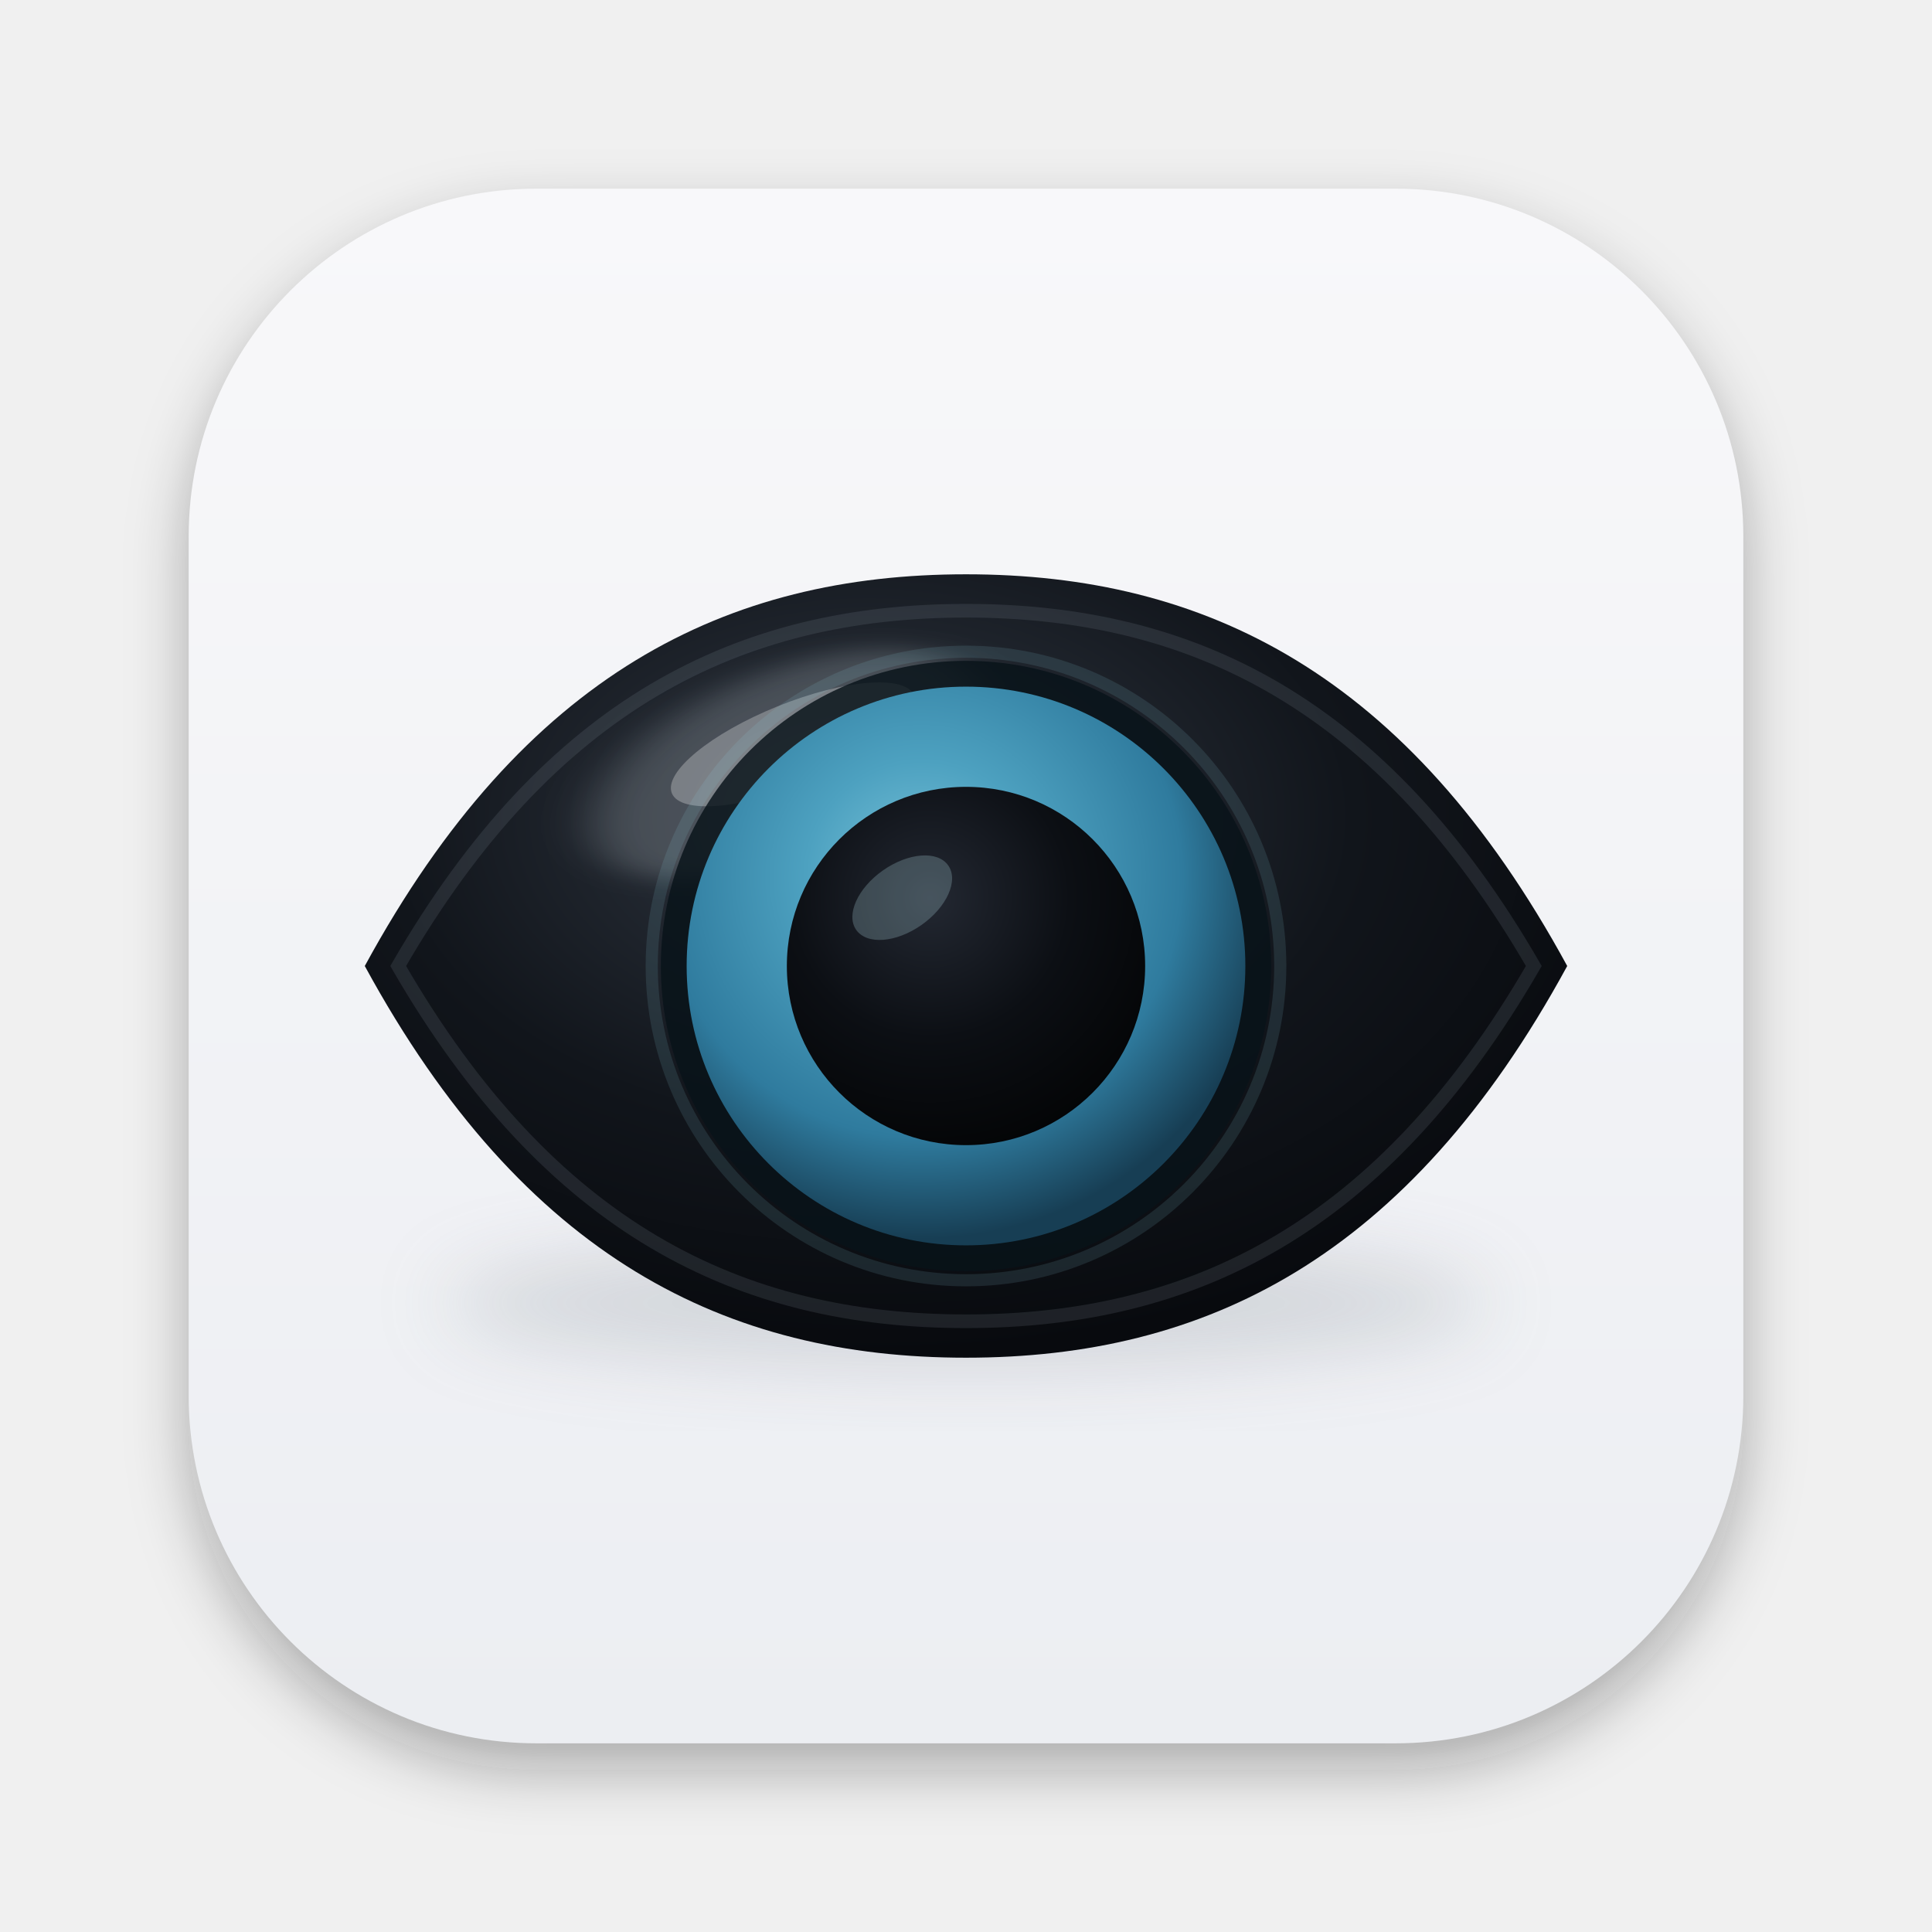
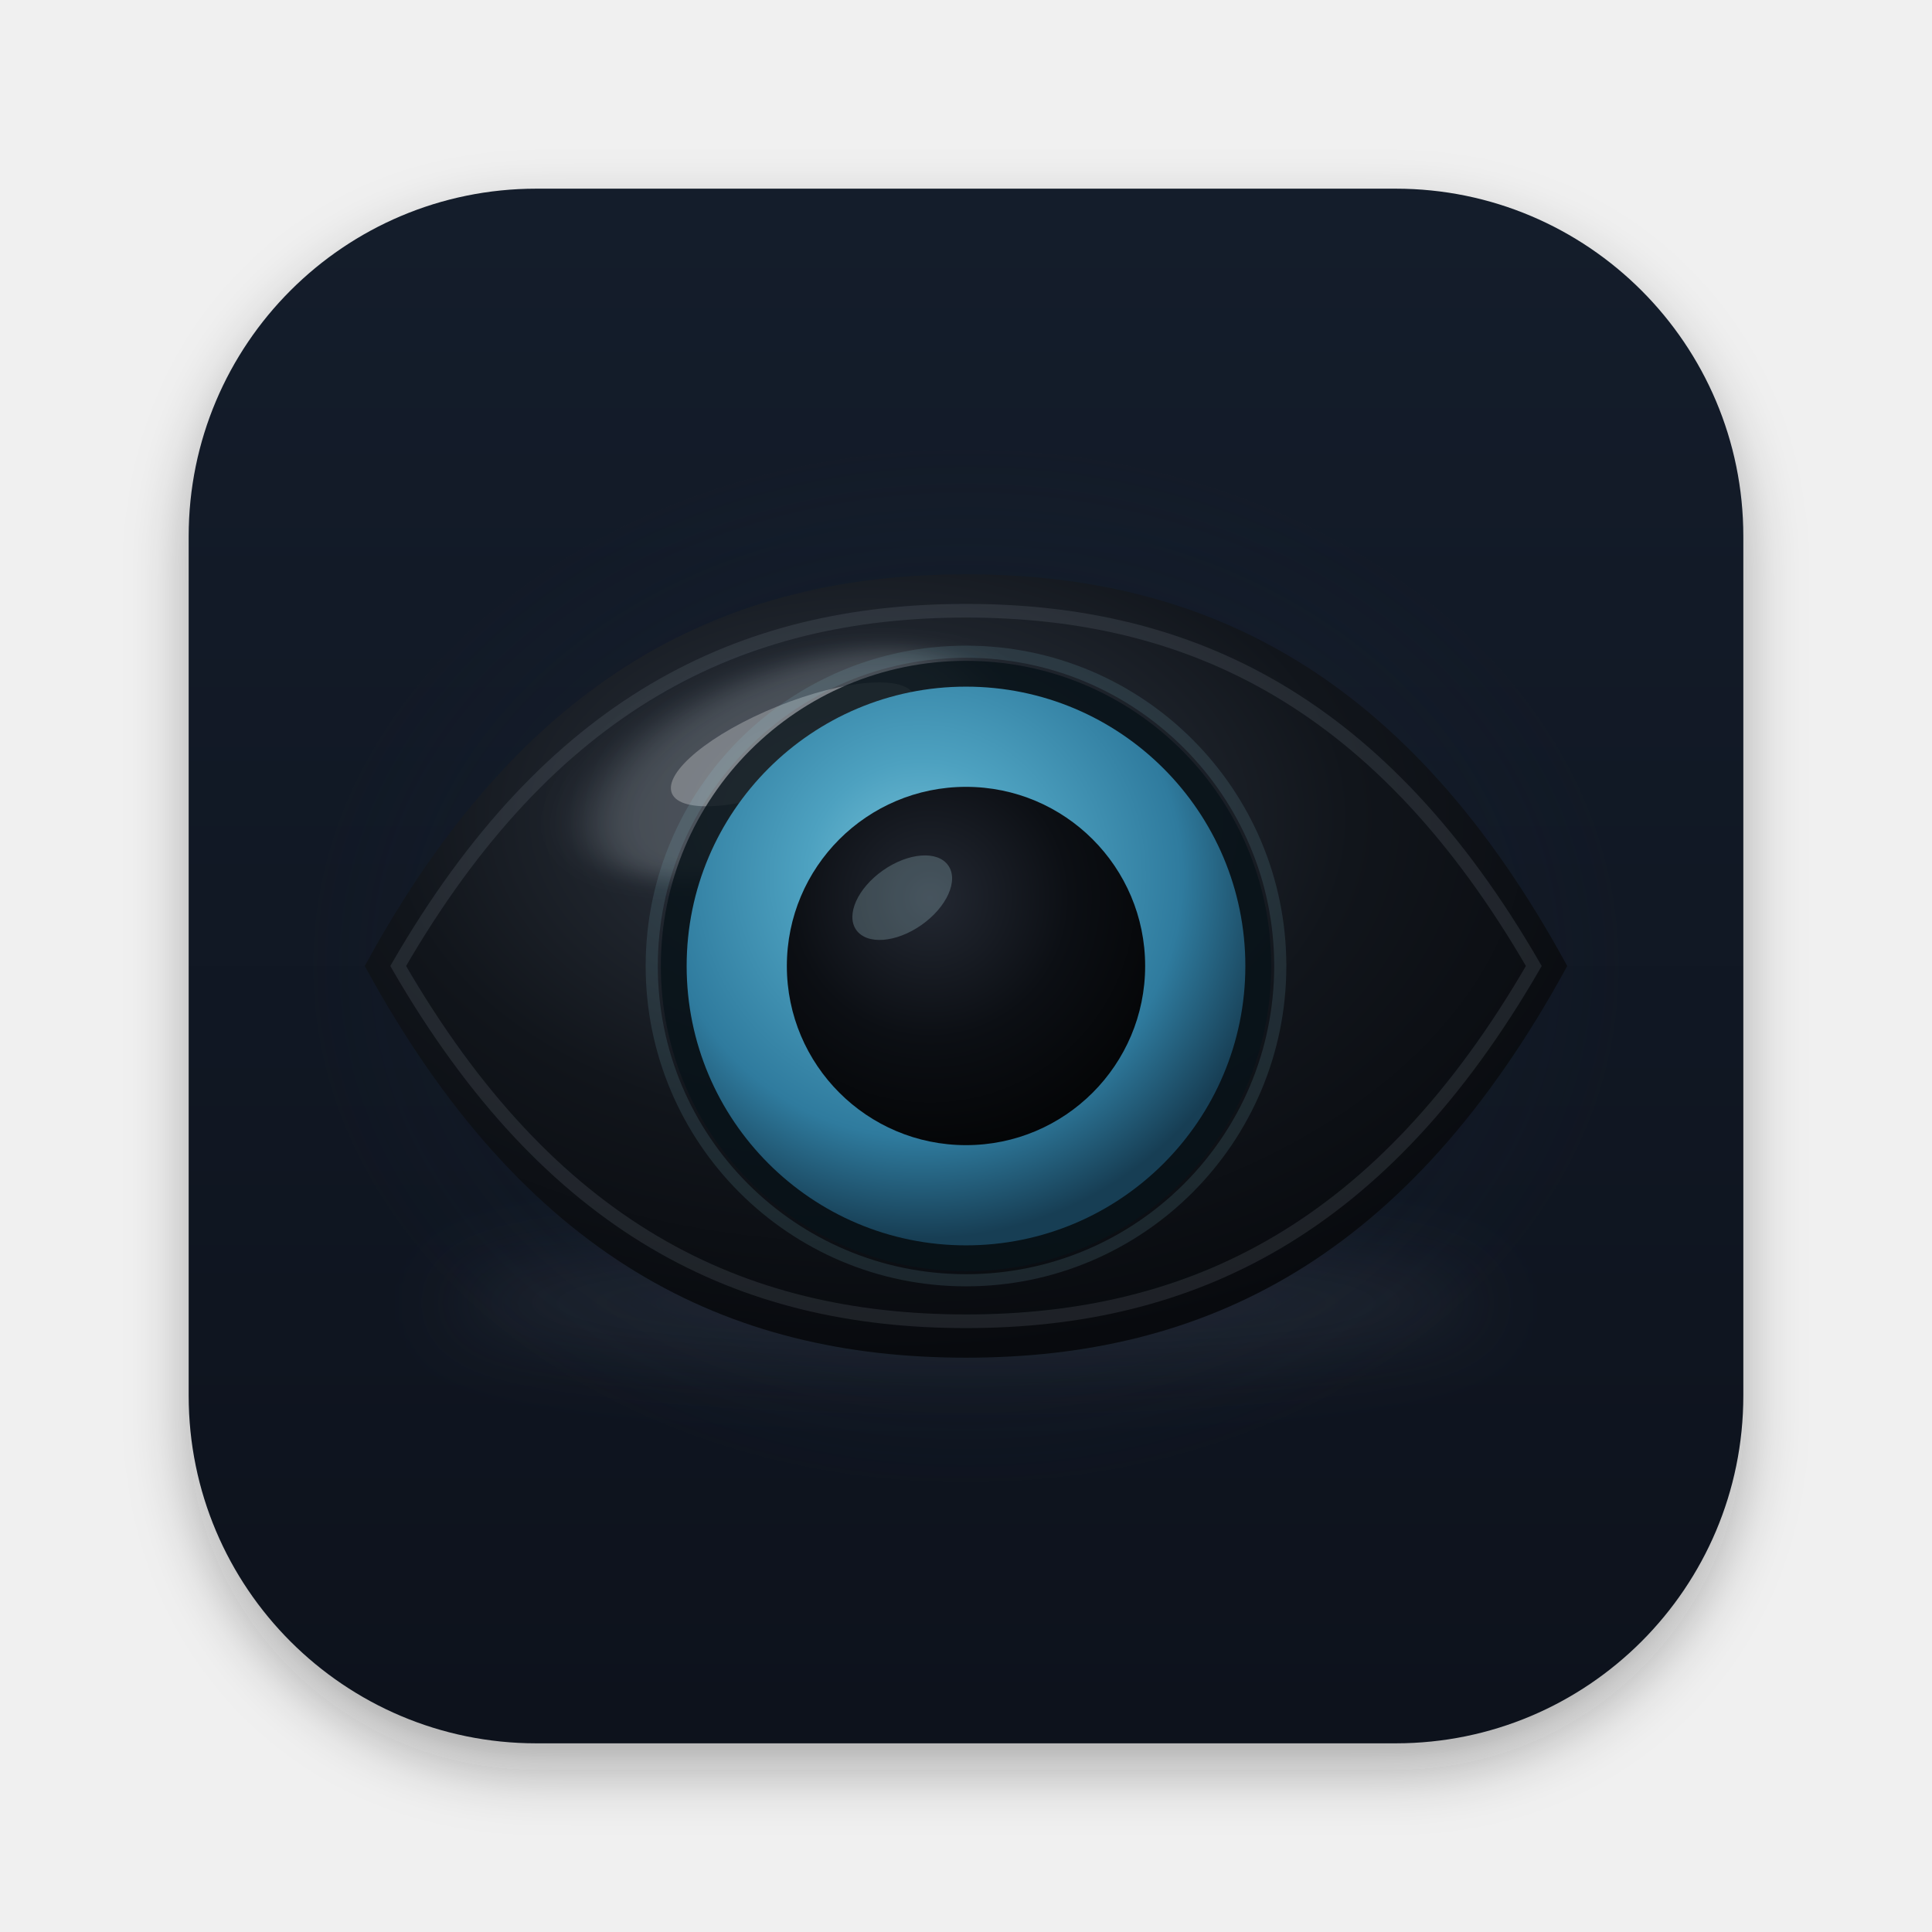
<svg xmlns="http://www.w3.org/2000/svg" viewBox="0 0 1024 1024">
  <defs>
    <linearGradient id="bg" x1="0" y1="0" x2="0" y2="1">
-       <stop offset="0" stop-color="#F8F8FA" />
-       <stop offset="1" stop-color="#ECEEF2" />
+       <stop offset="0" stop-color="#141D2B" />
+       <stop offset="1" stop-color="#0D121C" />
    </linearGradient>
+     <radialGradient id="lift" cx="50%" cy="50%" r="52%">
+       <stop offset="0" stop-color="#1B2636" stop-opacity=".55" />
+       <stop offset="1" stop-color="#1B2636" stop-opacity="0" />
+     </radialGradient>
    <radialGradient id="lens" cx="42%" cy="31%" r="69%">
      <stop offset="0" stop-color="#414853" />
      <stop offset=".22" stop-color="#252B34" />
      <stop offset=".58" stop-color="#11151B" />
      <stop offset="1" stop-color="#080A0E" />
    </radialGradient>
    <radialGradient id="iris" cx="42%" cy="34%" r="65%">
      <stop offset="0" stop-color="#79C4DA" />
      <stop offset=".32" stop-color="#4DA1C0" />
      <stop offset=".72" stop-color="#2F7B9E" />
      <stop offset="1" stop-color="#173E54" />
    </radialGradient>
    <radialGradient id="pupil" cx="40%" cy="31%" r="75%">
      <stop offset="0" stop-color="#232832" />
      <stop offset=".52" stop-color="#0C0F14" />
      <stop offset="1" stop-color="#030405" />
    </radialGradient>
    <filter id="shadow" x="-20%" y="-50%" width="140%" height="200%">
      <feGaussianBlur stdDeviation="25" />
    </filter>
    <filter id="soft" x="-50%" y="-50%" width="200%" height="200%">
      <feGaussianBlur stdDeviation="12" />
    </filter>
    <filter id="iconDrop" x="-20%" y="-20%" width="140%" height="140%">
      <feGaussianBlur stdDeviation="16" />
    </filter>
  </defs>
  <rect x="100" y="114" width="824" height="824" rx="184" fill="#0A0C10" opacity="0.3" filter="url(#iconDrop)" />
  <g transform="translate(100 100) scale(0.8046875)">
    <rect width="1024" height="1024" rx="229" fill="url(#bg)" />
-     <ellipse cx="512" cy="734" rx="344" ry="42" fill="#6D7682" opacity=".22" filter="url(#shadow)" />
+     <ellipse cx="512" cy="512" rx="430" ry="340" fill="url(#lift)" />
+     <ellipse cx="512" cy="734" rx="344" ry="42" fill="#6D7682" opacity=".14" filter="url(#shadow)" />
    <path d="M116 512C221 319 355 254 512 254C669 254 803 319 908 512C803 705 669 770 512 770C355 770 221 705 116 512Z" fill="url(#lens)" />
    <path d="M138 512C238 339 363 278 512 278C661 278 786 339 886 512C786 685 661 746 512 746C363 746 238 685 138 512Z" fill="none" stroke="#8F9AA8" stroke-opacity=".16" stroke-width="9" />
    <ellipse cx="393" cy="379" rx="136" ry="61" fill="#EFFAFF" opacity=".18" filter="url(#soft)" transform="rotate(-22 393 379)" />
    <ellipse cx="398" cy="366" rx="86" ry="27" fill="#FFFFFF" opacity=".27" transform="rotate(-22 398 366)" />
    <ellipse cx="512" cy="512" rx="201" ry="201" fill="#071219" opacity=".82" />
    <circle cx="512" cy="512" r="184" fill="url(#iris)" />
    <circle cx="512" cy="512" r="118" fill="url(#pupil)" />
    <ellipse cx="470" cy="467" rx="37" ry="22" fill="#C4F1FB" opacity=".22" transform="rotate(-35 470 467)" />
    <circle cx="512" cy="512" r="207" fill="none" stroke="#8DCFE4" stroke-opacity=".13" stroke-width="8" />
  </g>
</svg>
